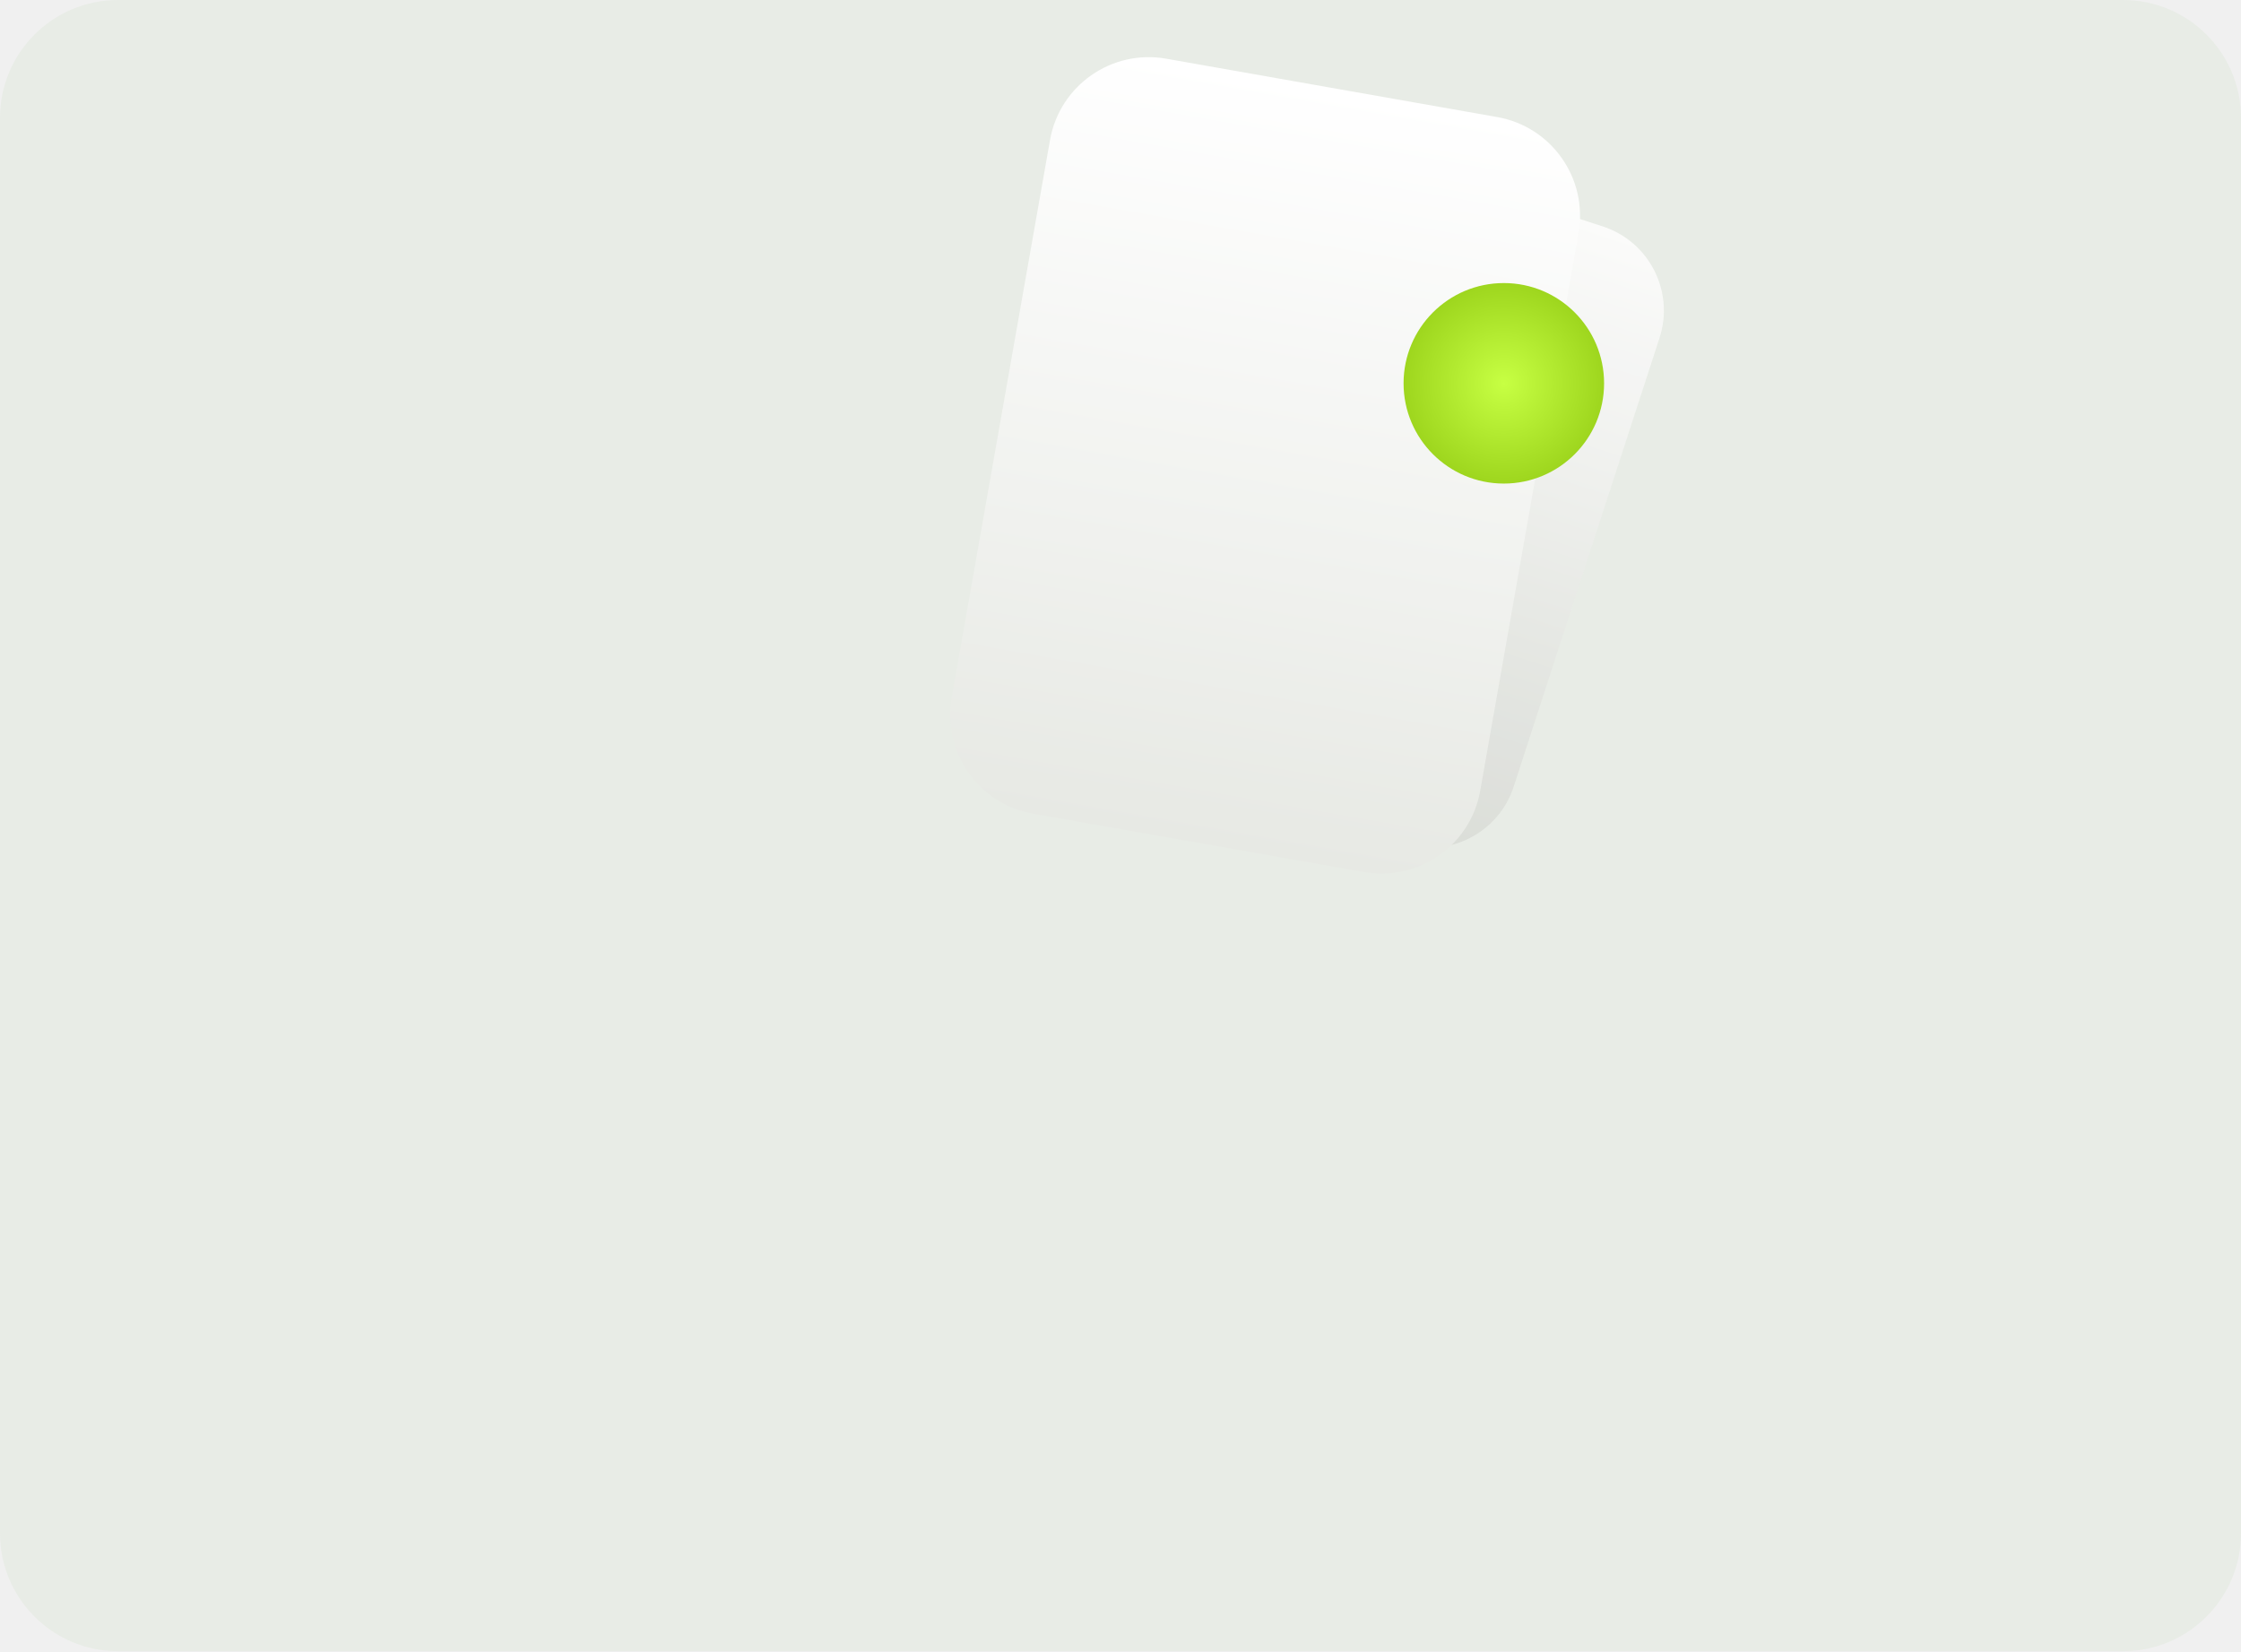
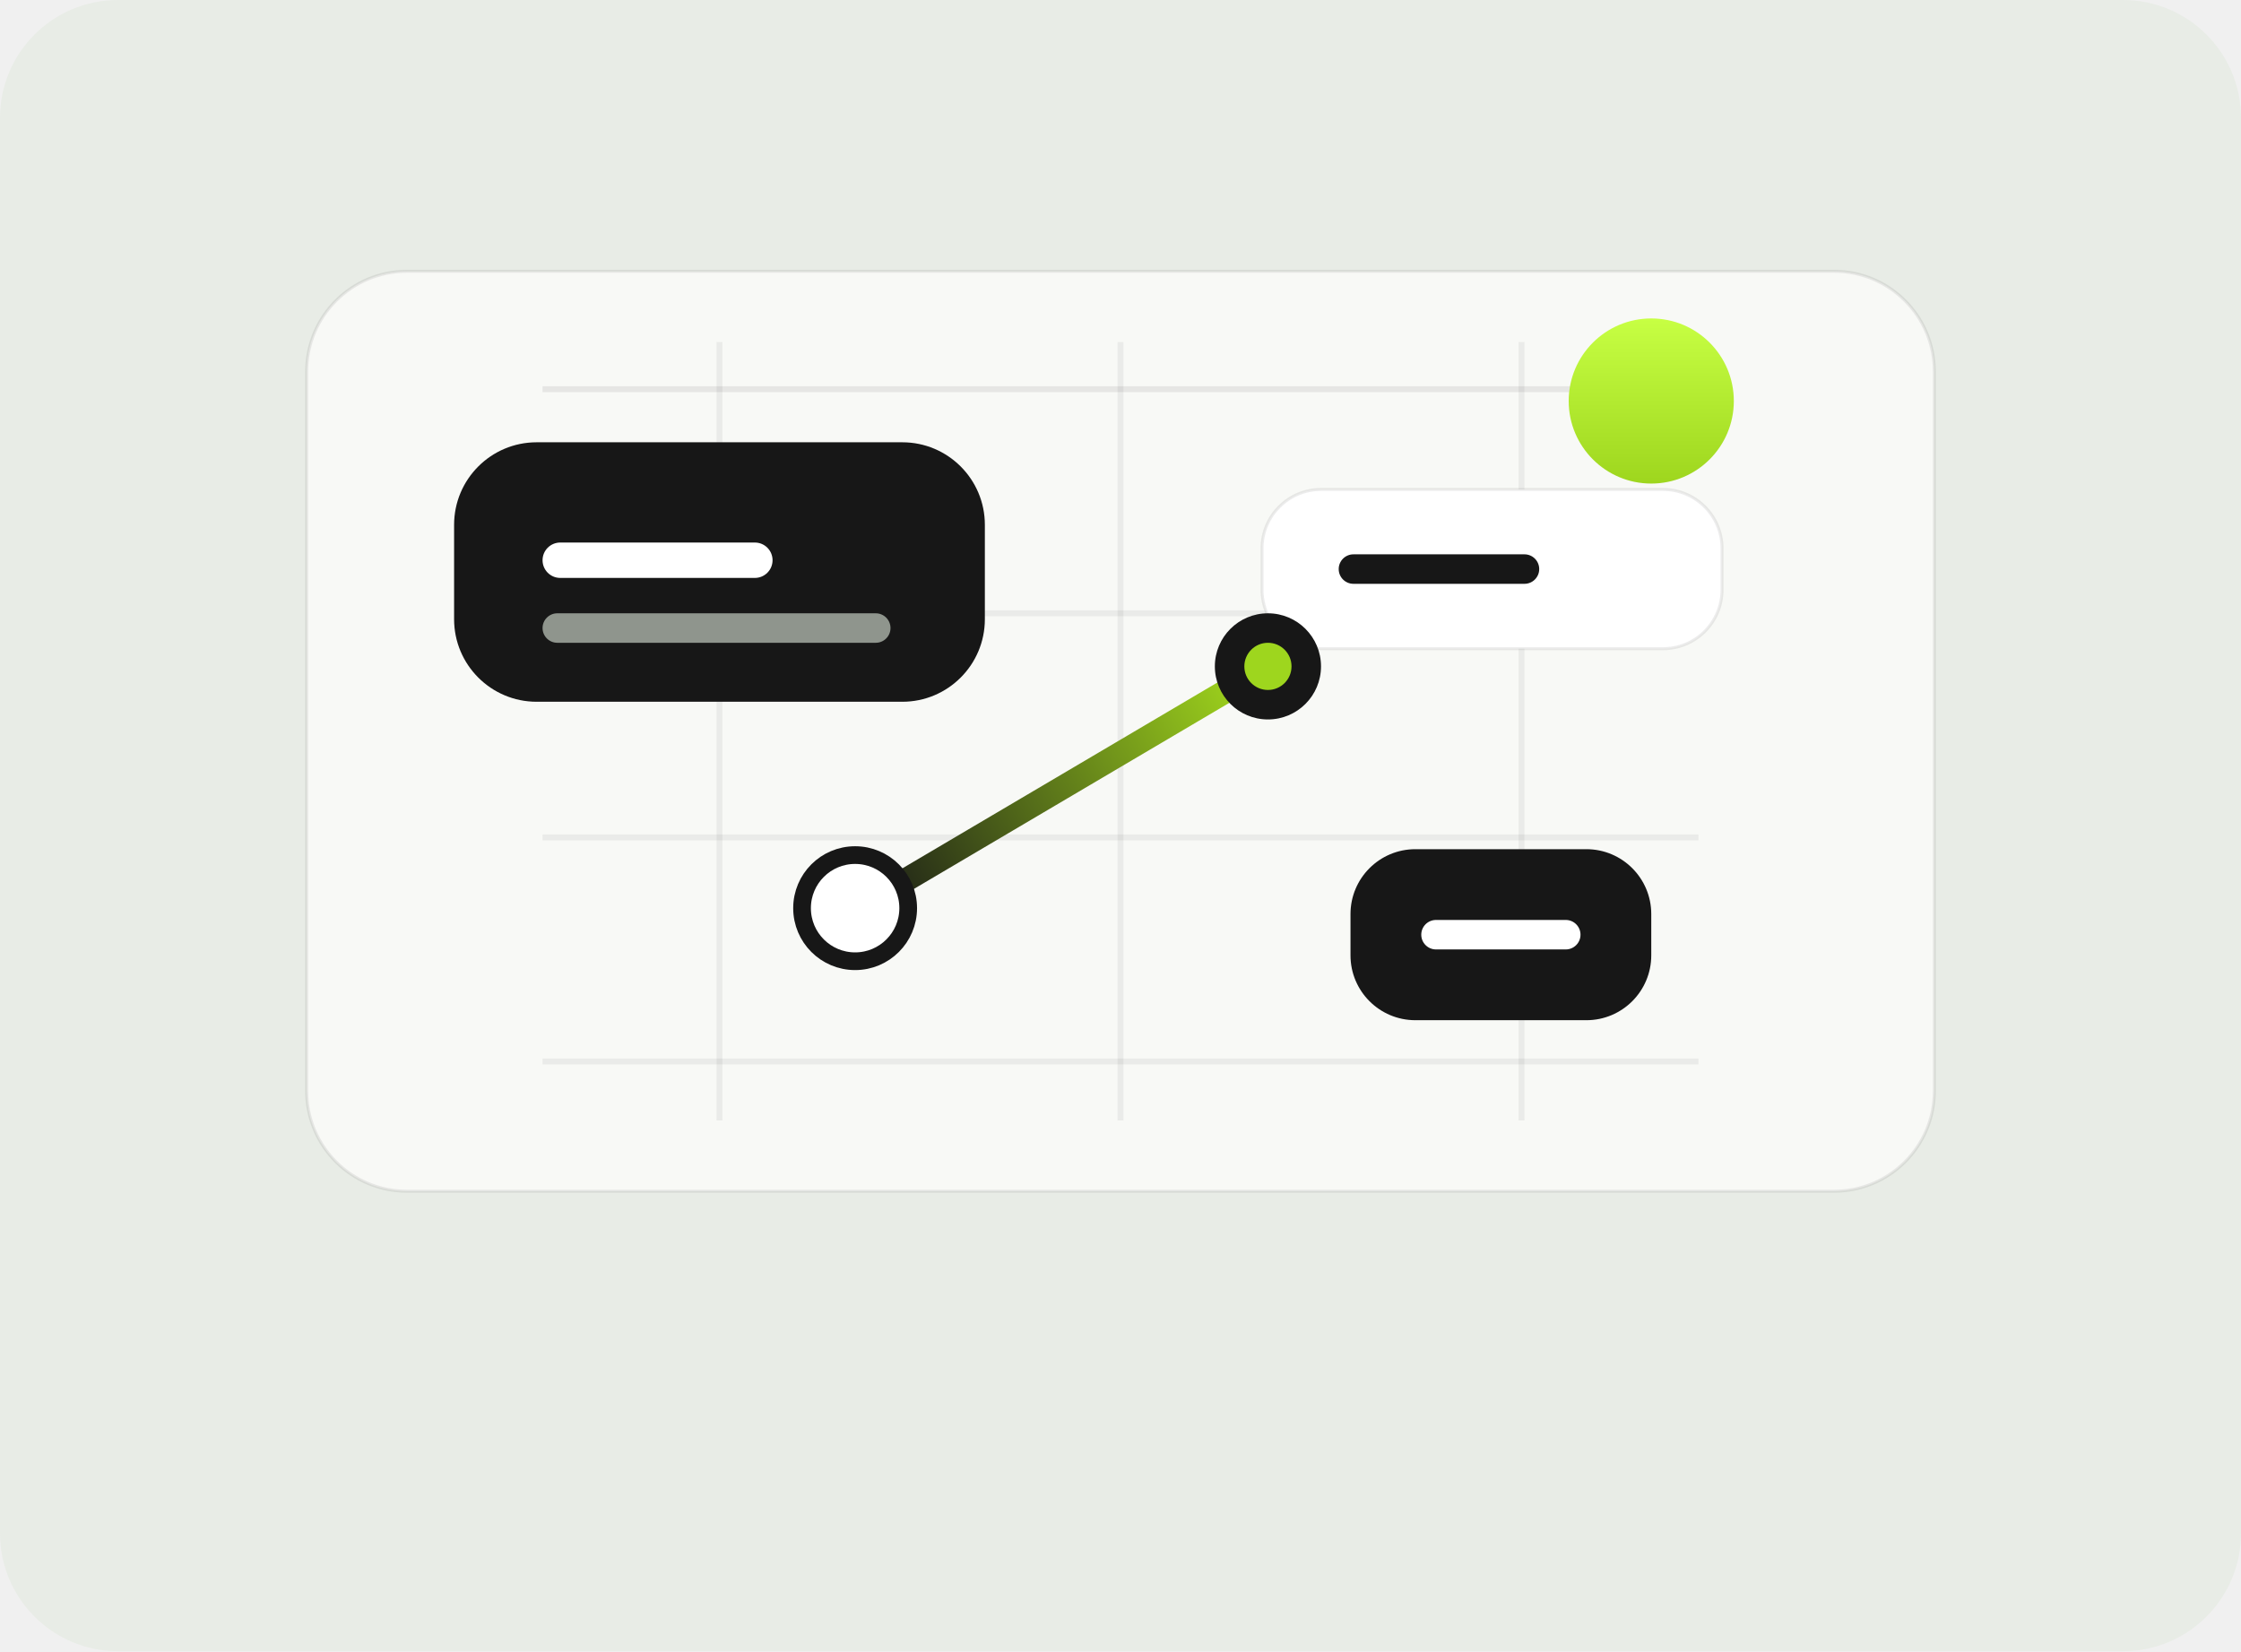
<svg xmlns="http://www.w3.org/2000/svg" width="760" height="560" viewBox="0 0 760 560" fill="none">
  <rect width="760" height="560" rx="40" fill="#E8ECE6" />
-   <rect x="418" y="36" width="162" height="220" rx="30" transform="rotate(18 418 36)" fill="url(#a1)" opacity="0.95" />
-   <rect x="362" y="14" width="182" height="260" rx="34" transform="rotate(10 362 14)" fill="url(#a2)" />
-   <circle cx="510" cy="130" r="34" fill="url(#a3)" />
+   <rect x="104" y="92" width="552" height="312" rx="34" fill="#F8F9F6" stroke="rgba(18,18,18,0.08)" />
+   <path d="M184 132H576" stroke="rgba(18,18,18,0.08)" stroke-width="2" />
+   <path d="M184 208H576" stroke="rgba(18,18,18,0.06)" stroke-width="2" />
+   <path d="M184 284H576" stroke="rgba(18,18,18,0.06)" stroke-width="2" />
+   <path d="M184 360H576" stroke="rgba(18,18,18,0.06)" stroke-width="2" />
+   <path d="M244 116V380" stroke="rgba(18,18,18,0.06)" stroke-width="2" />
+   <path d="M380 116V380" stroke="rgba(18,18,18,0.06)" stroke-width="2" />
+   <path d="M516 116V380" stroke="rgba(18,18,18,0.06)" stroke-width="2" />
+   <rect x="154" y="150" width="180" height="88" rx="28" fill="#171717" />
+   <rect x="184" y="184" width="78" height="12" rx="6" fill="#FFFFFF" />
+   <rect x="184" y="208" width="118" height="10" rx="5" fill="#8F958D" />
+   <rect x="428" y="166" width="156" height="54" rx="20" fill="#FFFFFF" stroke="rgba(18,18,18,0.08)" />
+   <rect x="454" y="188" width="68" height="10" rx="5" fill="#171717" />
+   <circle cx="560" cy="136" r="28" fill="url(#lime)" />
+   <path d="M291 308L430 226" stroke="url(#line)" stroke-width="8" stroke-linecap="round" />
+   <circle cx="290" cy="308" r="18" fill="#FFFFFF" stroke="#171717" stroke-width="6" />
+   <circle cx="430" cy="226" r="18" fill="#171717" />
+   <circle cx="430" cy="226" r="8" fill="url(#lime)" />
+   <rect x="458" y="288" width="102" height="58" rx="22" fill="#171717" />
+   <rect x="482" y="312" width="54" height="10" rx="5" fill="#FFFFFF" />
  <defs>
-     <linearGradient id="a1" x1="499" y1="36" x2="499" y2="256" gradientUnits="userSpaceOnUse">
-       <stop stop-color="#FCFCFB" />
-       <stop offset="1" stop-color="#D9DCD6" />
-     </linearGradient>
-     <linearGradient id="a2" x1="453" y1="14" x2="453" y2="274" gradientUnits="userSpaceOnUse">
-       <stop stop-color="#FFFFFF" />
-       <stop offset="1" stop-color="#E7E9E4" />
-     </linearGradient>
-     <radialGradient id="a3" cx="0" cy="0" r="1" gradientUnits="userSpaceOnUse" gradientTransform="translate(510 130) rotate(90) scale(34)">
+     <linearGradient id="lime" x1="560" y1="108" x2="560" y2="164" gradientUnits="userSpaceOnUse">
      <stop stop-color="#C7FF43" />
      <stop offset="1" stop-color="#9ED61E" />
-     </radialGradient>
+     </linearGradient>
+     <linearGradient id="line" x1="291" y1="308" x2="430" y2="226" gradientUnits="userSpaceOnUse">
+       <stop stop-color="#171717" />
+       <stop offset="1" stop-color="#A8E11D" />
+     </linearGradient>
  </defs>
</svg>
